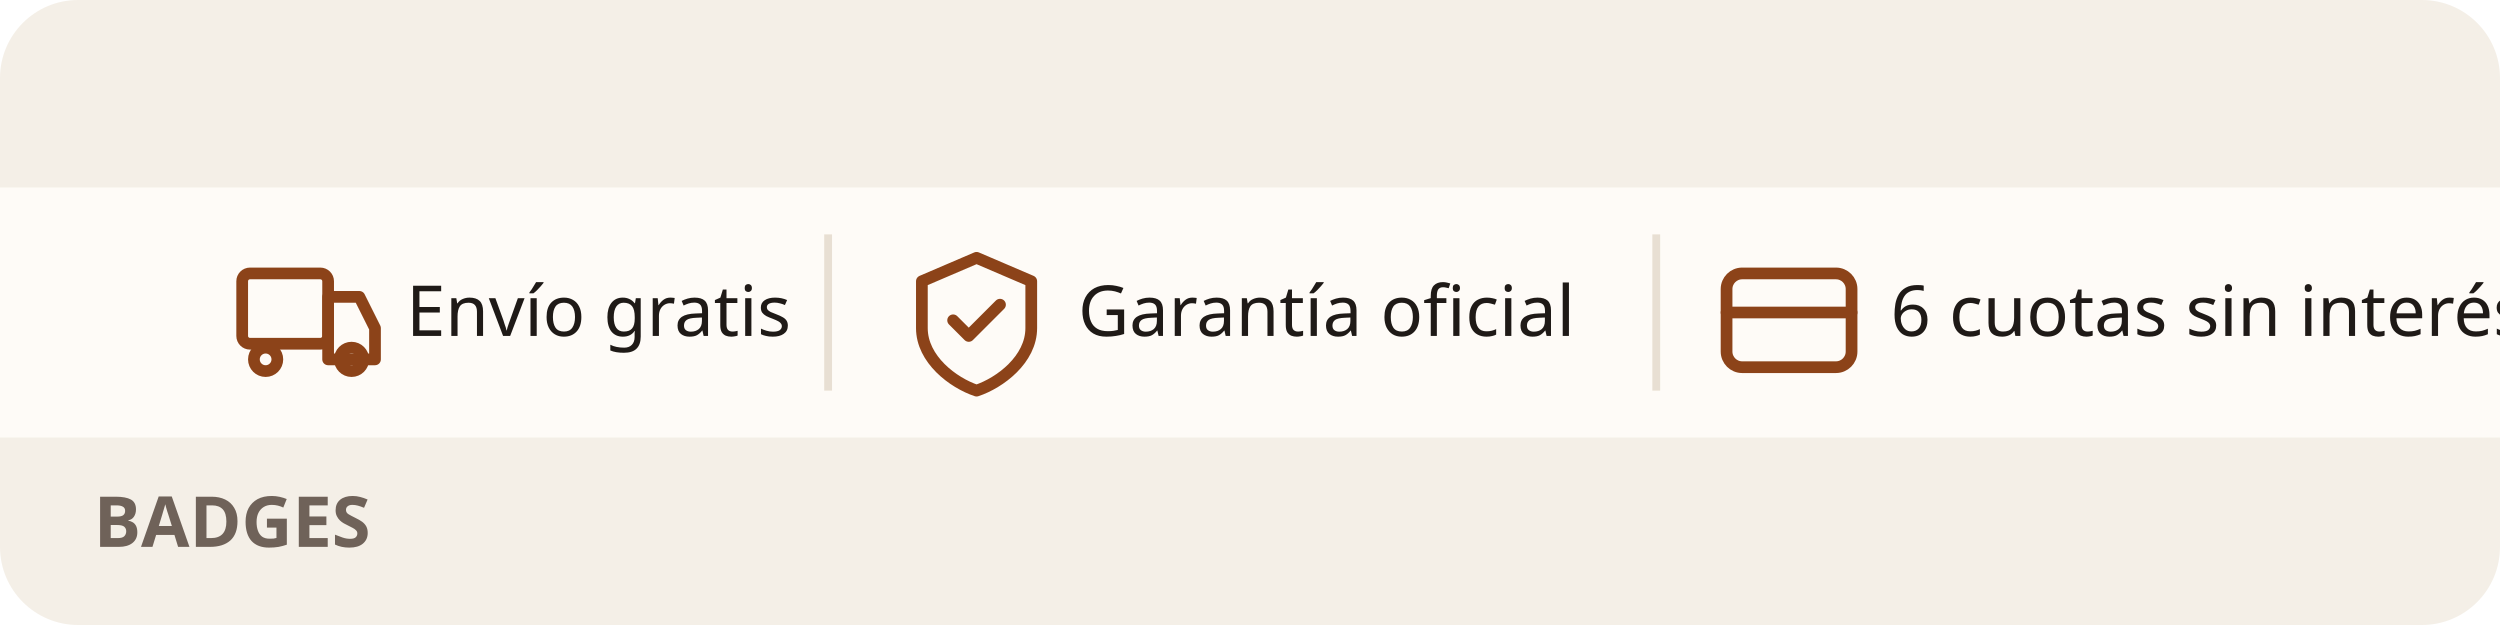
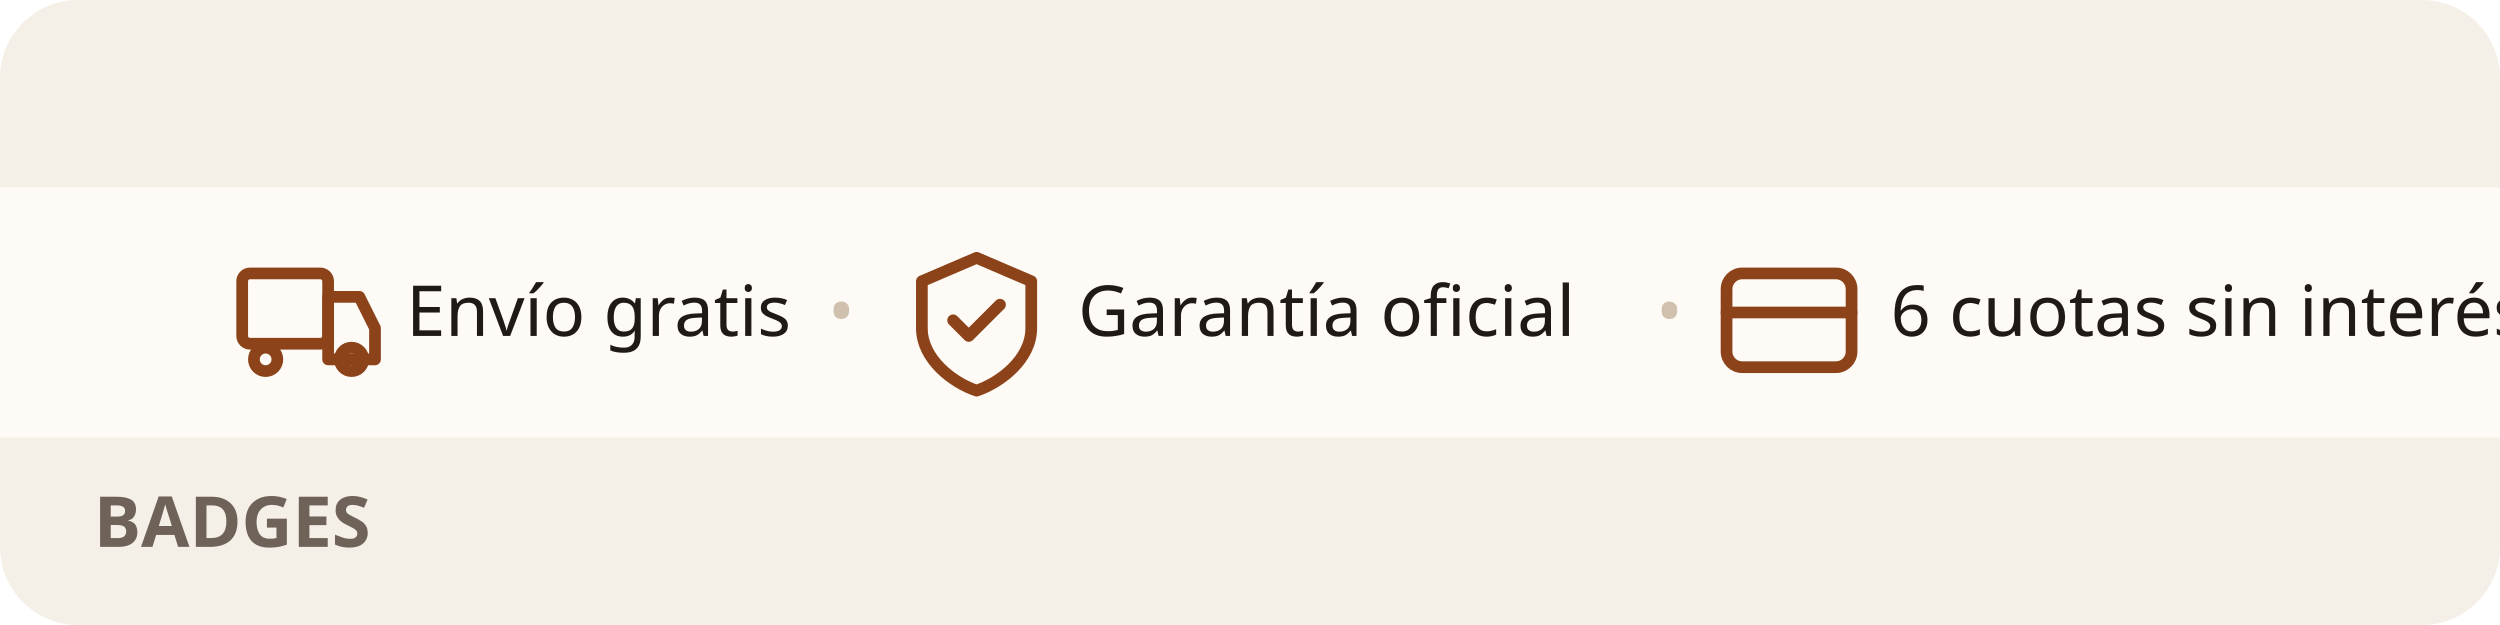
<svg xmlns="http://www.w3.org/2000/svg" width="320" height="80" viewBox="0 0 320 80" fill="none">
  <rect width="320" height="80" rx="10" fill="#f4efe7" />
  <rect y="24" width="320" height="32" fill="rgba(255,252,247,0.94)" />
  <g transform="translate(30,32)" stroke="#8c4319" stroke-width="1.5" stroke-linecap="round" stroke-linejoin="round">
    <rect x="1" y="3" width="11" height="9" rx="1" />
    <path d="M12 6h4l2 4v4h-6V6z" />
    <circle cx="4" cy="14" r="1.5" />
    <circle cx="15" cy="14" r="1.5" />
  </g>
  <text x="52" y="43" font-family="system-ui,sans-serif" font-size="9" fill="#1f1a17" font-weight="500">Envío gratis</text>
-   <line x1="106" y1="30" x2="106" y2="50" stroke="#e8dfd3" stroke-width="1" />
+   <text x="106" y="43" font-family="system-ui,sans-serif" font-size="9" fill="#d0c0ae" font-weight="500">•</text>
  <g transform="translate(116,32)" stroke="#8c4319" stroke-width="1.5" stroke-linecap="round" stroke-linejoin="round">
    <path d="M9 1L2 4v6c0 4 4 7 7 8 3-1 7-4 7-8V4L9 1z" />
    <polyline points="6,9 8,11 12,7" />
  </g>
  <text x="138" y="43" font-family="system-ui,sans-serif" font-size="9" fill="#1f1a17" font-weight="500">Garantía oficial</text>
-   <line x1="212" y1="30" x2="212" y2="50" stroke="#e8dfd3" stroke-width="1" />
+   <text x="212" y="43" font-family="system-ui,sans-serif" font-size="9" fill="#d0c0ae" font-weight="500">•</text>
  <g transform="translate(220,32)" stroke="#8c4319" stroke-width="1.5" stroke-linecap="round" stroke-linejoin="round">
    <rect x="1" y="3" width="16" height="12" rx="2" />
    <line x1="1" y1="8" x2="17" y2="8" />
  </g>
  <text x="242" y="43" font-family="system-ui,sans-serif" font-size="9" fill="#1f1a17" font-weight="500">6 cuotas sin interés</text>
  <text x="12" y="70" font-family="system-ui,sans-serif" font-size="9" fill="#6f6259" font-weight="600">BADGES</text>
</svg>
